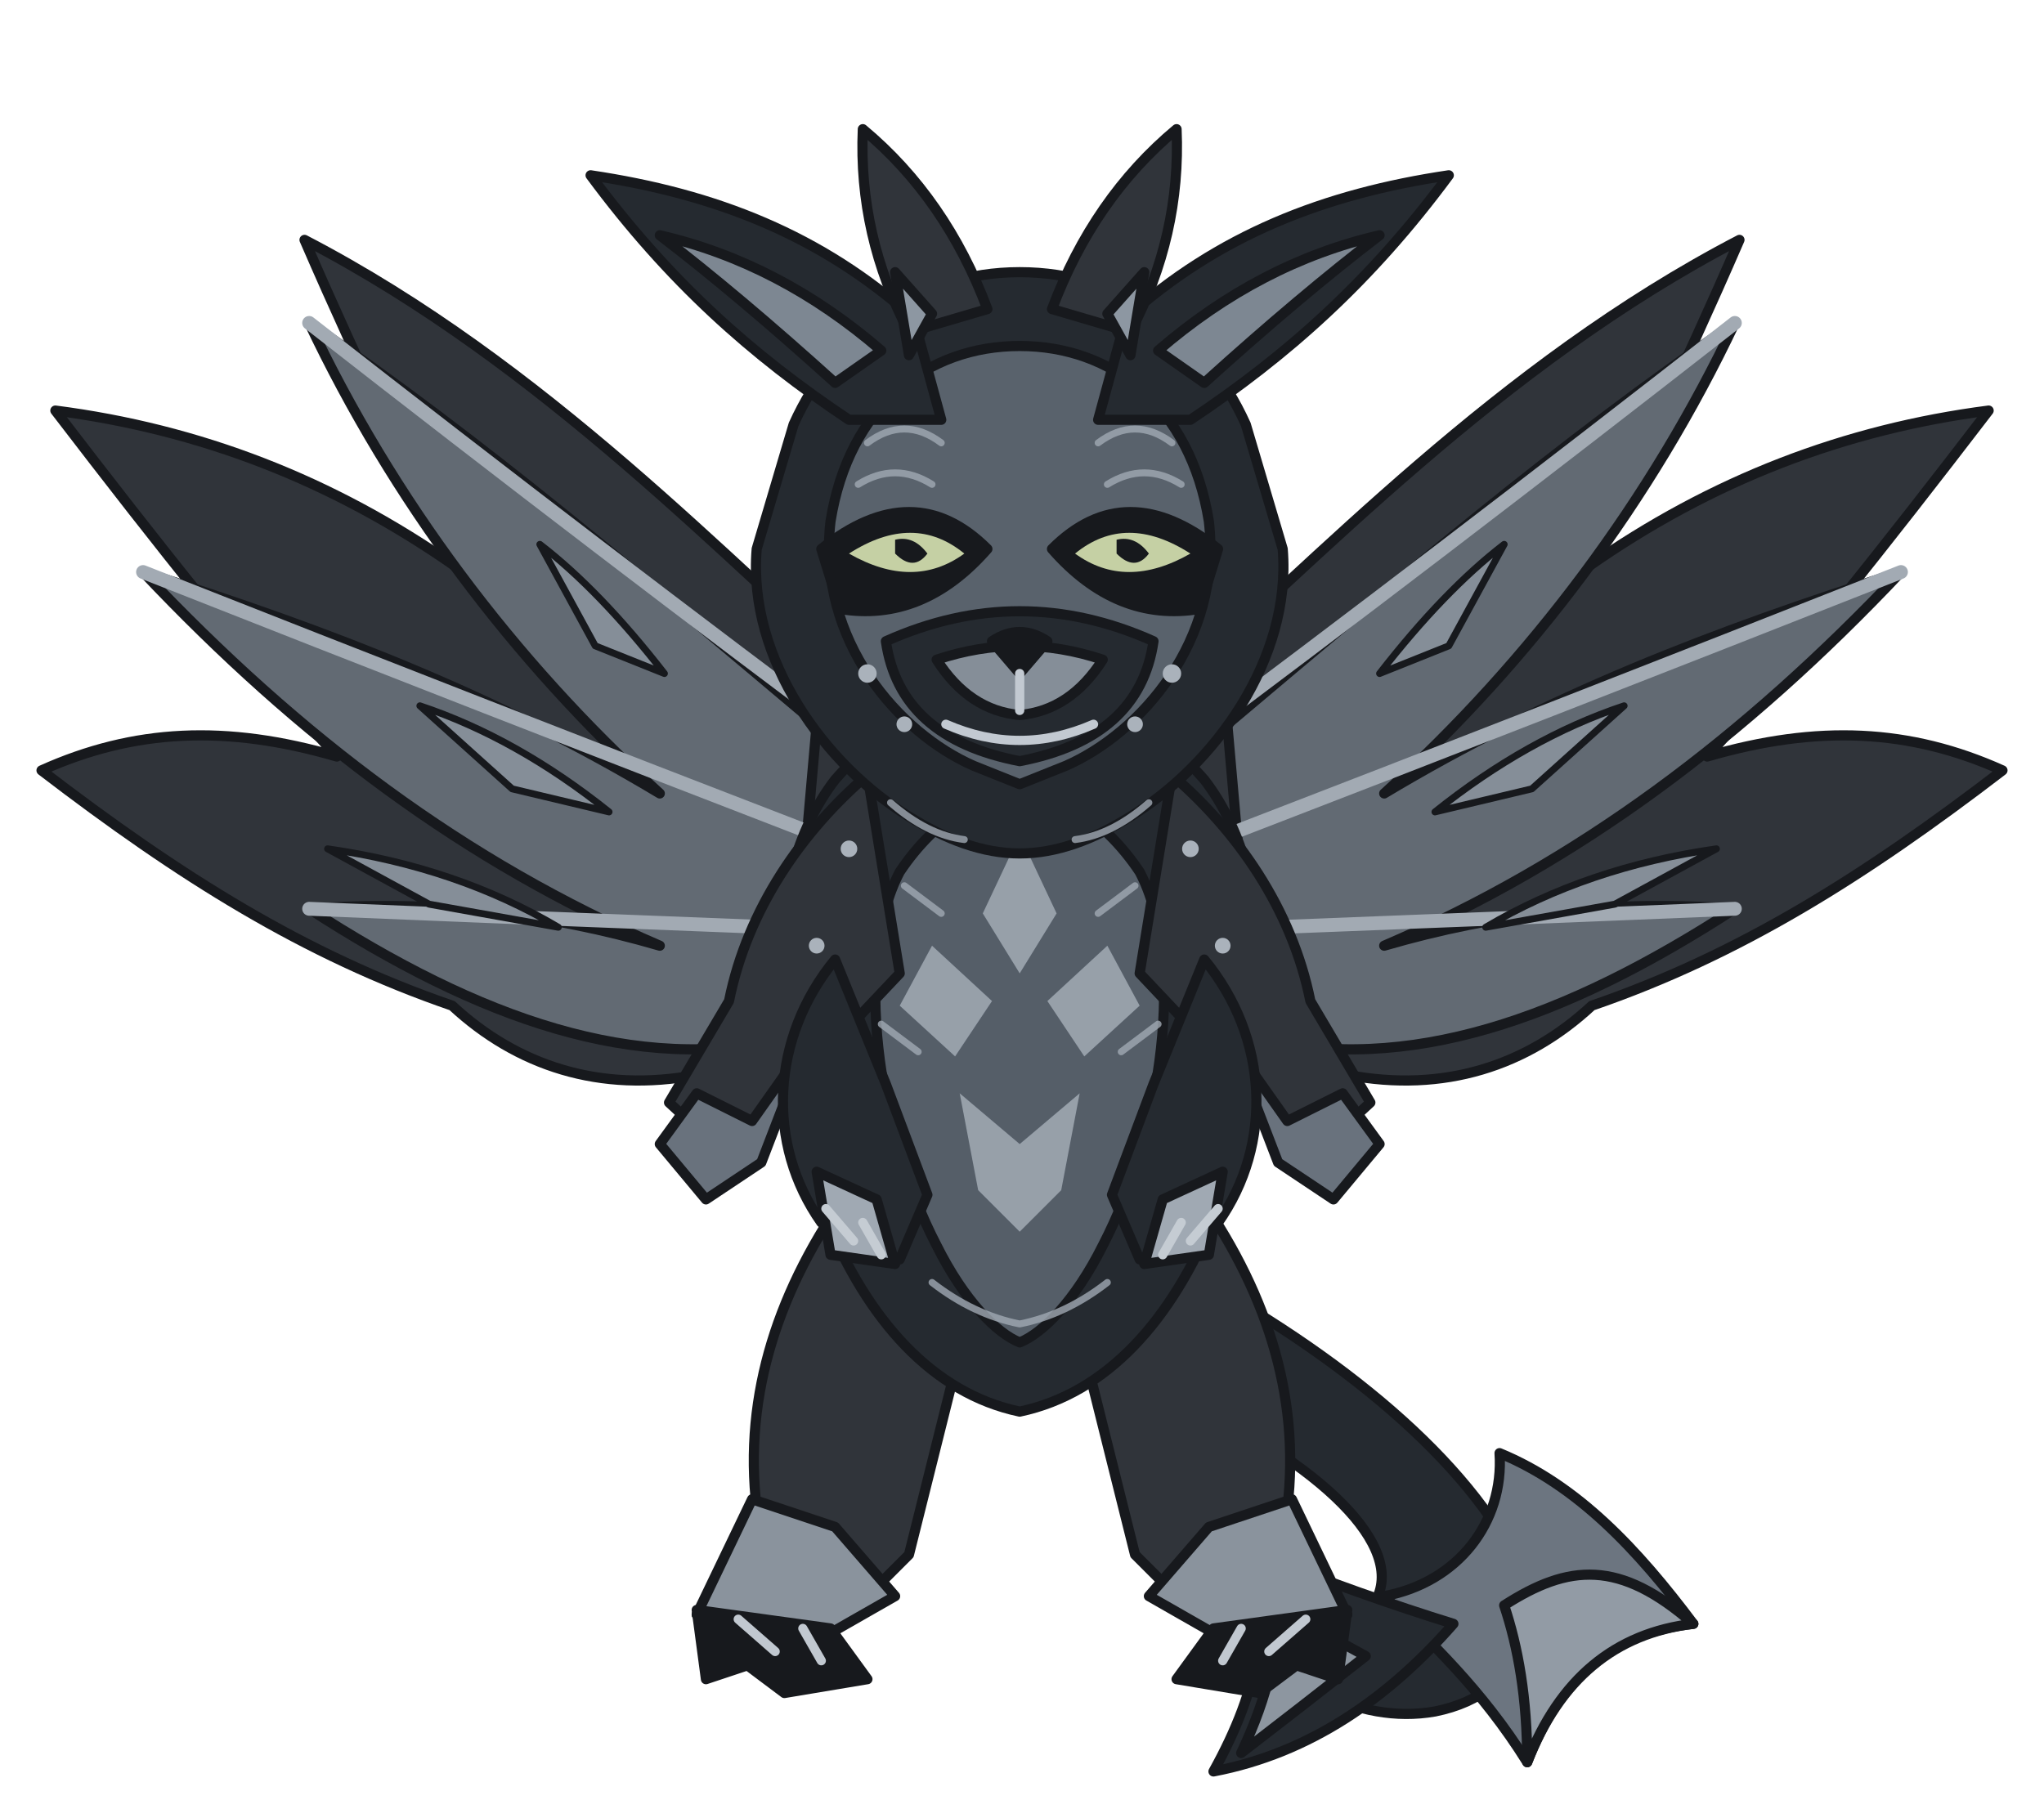
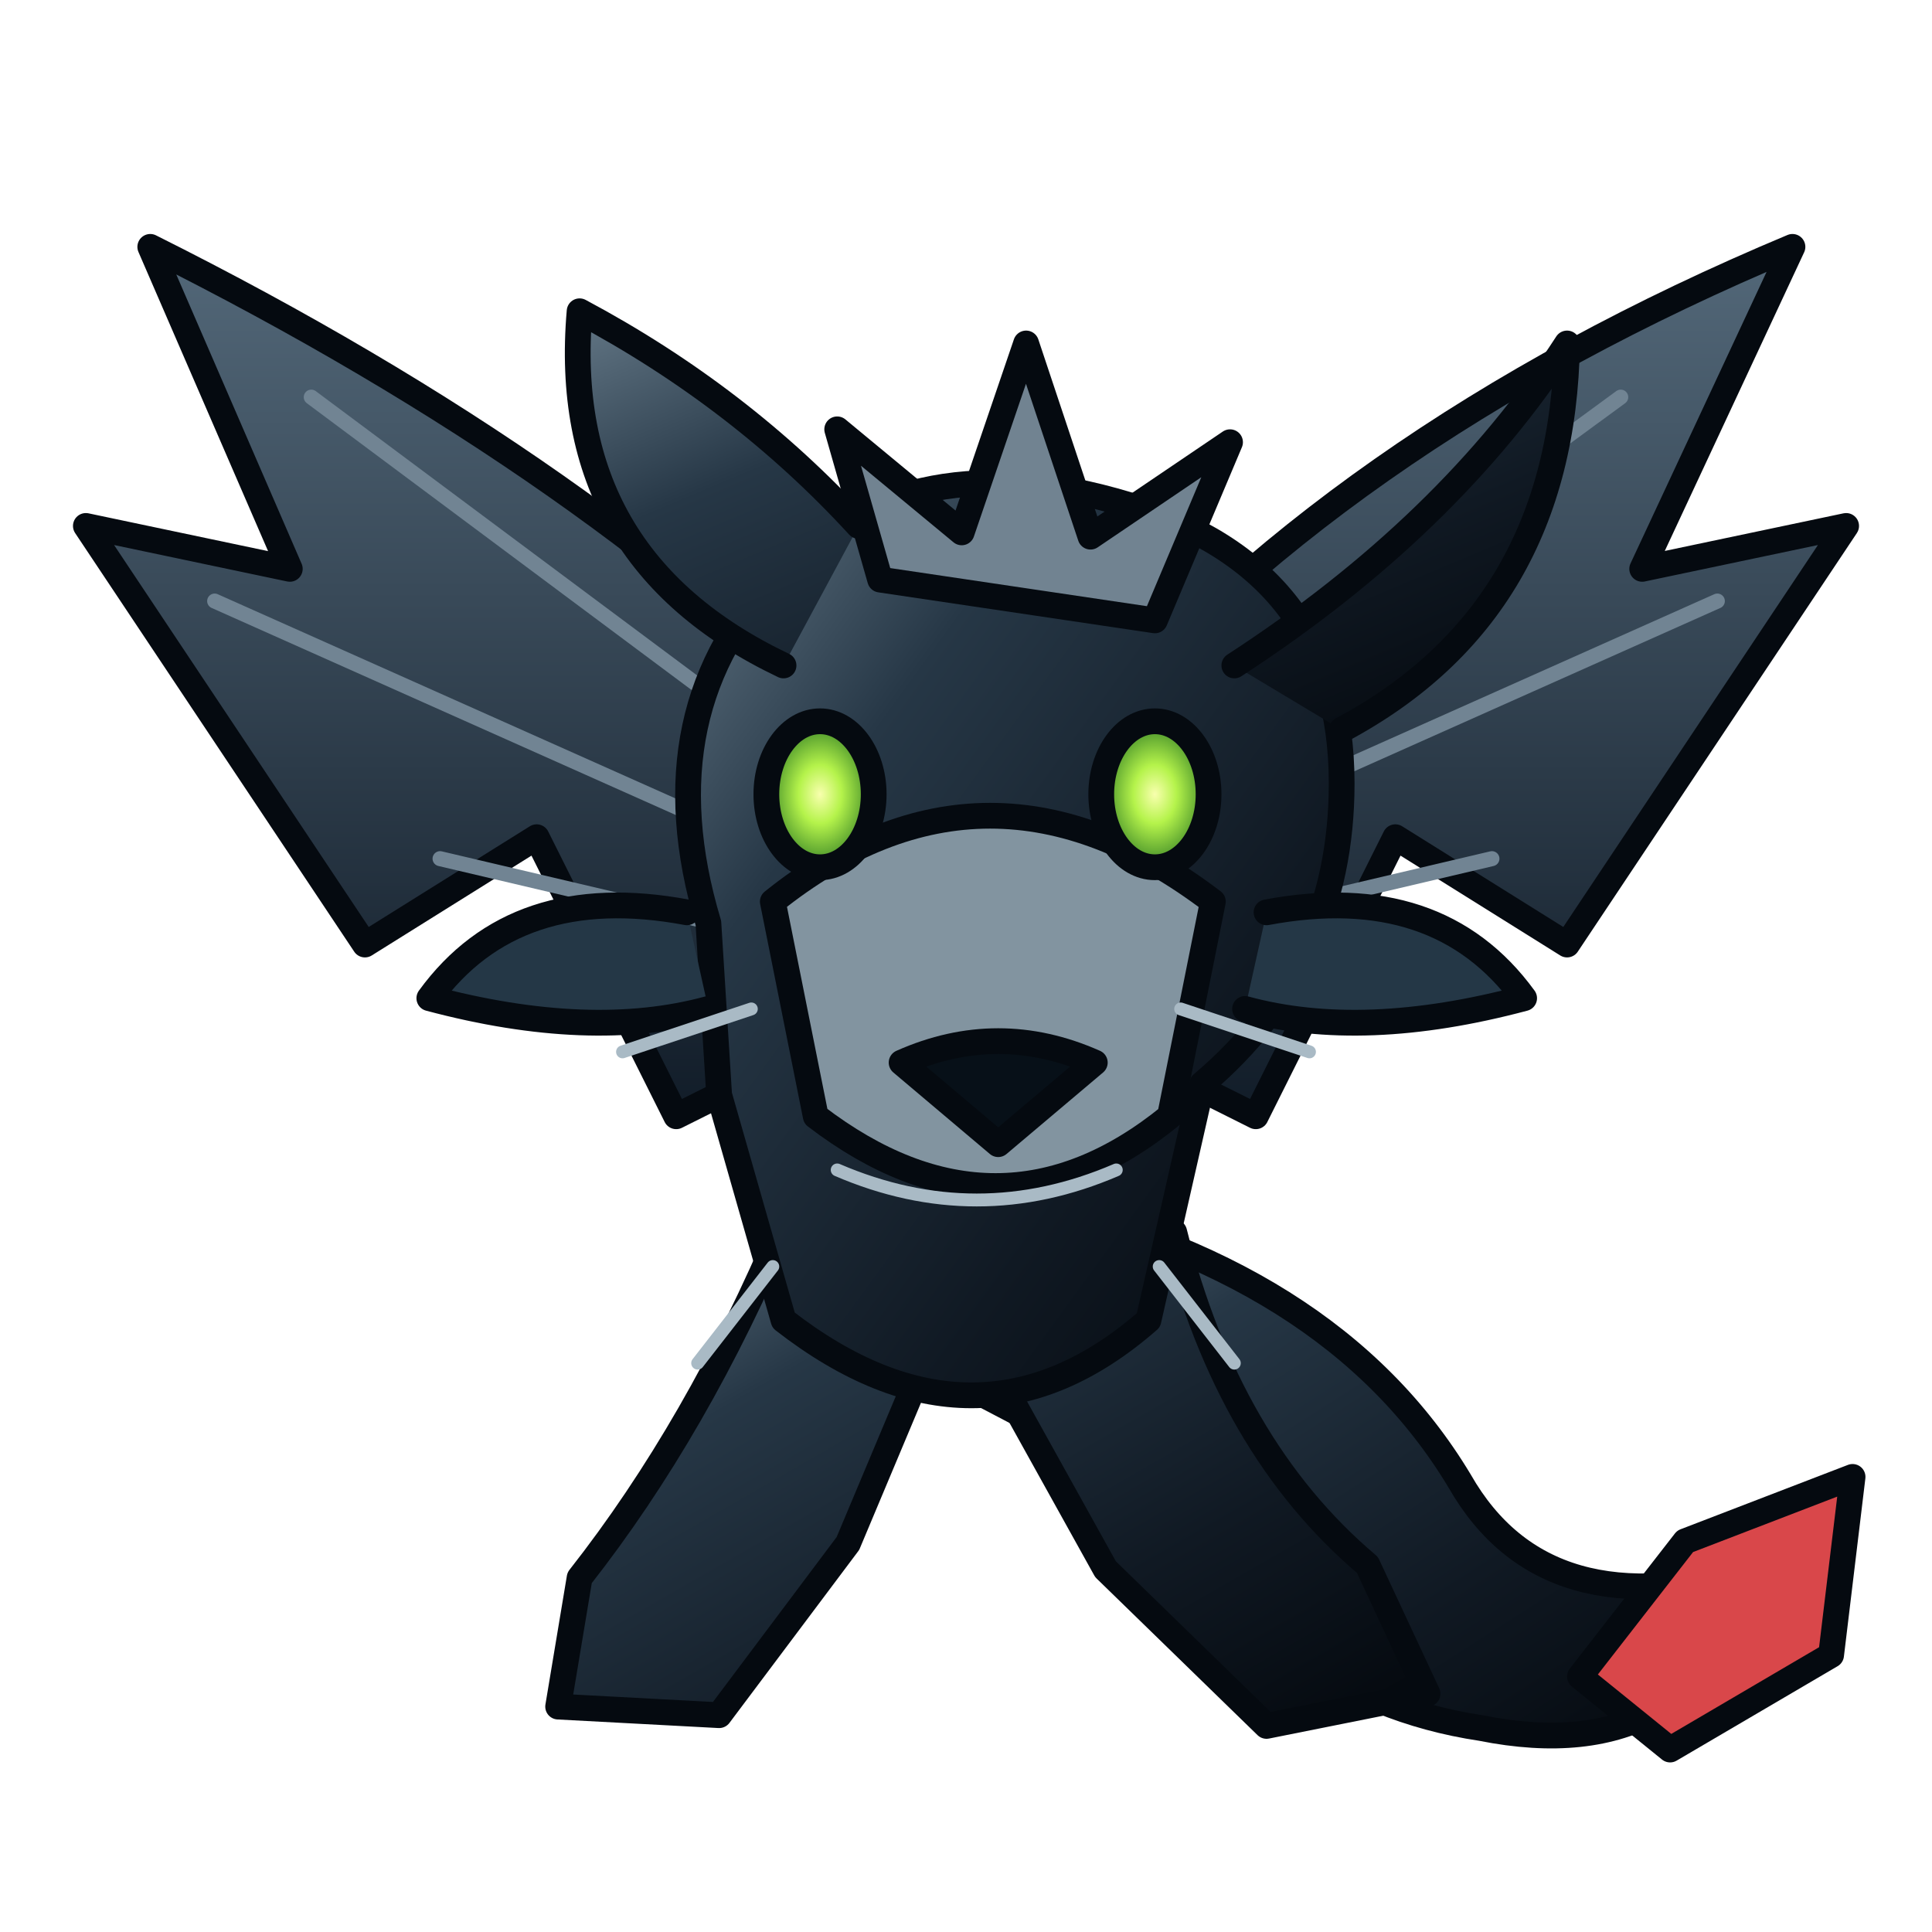
- <svg xmlns="http://www.w3.org/2000/svg" width="443" height="394" viewBox="0 0 443 394">
-   <g stroke="#17191d" stroke-width="2.2" stroke-linejoin="round" stroke-linecap="round">
-     <path fill="#30343a" d="M190 150 C158 122 118 79 66 52 C79 82 90 104 99 123 C72 104 43 93 12 89 C35 119 54 143 73 164 C49 157 29 158 9 167 C39 190 66 207 98 218 C112 231 130 237 151 233 L191 202 Z" />
-     <path fill="#30343a" d="M253 150 C285 122 325 79 377 52 C364 82 353 104 344 123 C371 104 400 93 431 89 C408 119 389 143 370 164 C394 157 414 158 434 167 C404 190 377 207 345 218 C331 231 313 237 292 233 L252 202 Z" />
-     <path fill="#626a73" d="M177 157 C139 125 105 96 67 70 C85 108 111 143 143 172 C108 151 72 137 31 124 C65 160 101 187 143 205 C119 198 94 195 67 197 C104 221 138 233 171 225 Z" />
-     <path fill="#626a73" d="M266 157 C304 125 338 96 376 70 C358 108 332 143 300 172 C335 151 371 137 412 124 C378 160 342 187 300 205 C324 198 349 195 376 197 C339 221 305 233 272 225 Z" />
-     <g fill="none" stroke="#a2aab3" stroke-width="3">
-       <path d="M190 164 Q131 120 67 70 M177 181 Q107 154 31 124 M167 201 Q115 199 67 197" />
-       <path d="M253 164 Q312 120 376 70 M266 181 Q336 154 412 124 M276 201 Q328 199 376 197" />
-     </g>
-     <g fill="#858e98" stroke-width="1.5">
-       <path d="M117 118 Q130 128 144 146 L129 140 Z M91 153 Q112 160 132 176 L111 171 Z M71 184 Q99 188 121 201 L93 196 Z" />
-       <path d="M326 118 Q313 128 299 146 L314 140 Z M352 153 Q331 160 311 176 L332 171 Z M372 184 Q344 188 322 201 L350 196 Z" />
-     </g>
-     <path fill="#252a30" d="M240 267 C276 284 307 306 323 329 C337 349 331 367 311 371 C294 374 277 364 269 351 C283 358 296 355 299 345 C303 332 281 314 251 301 Z" />
-     <path fill="#6c7580" d="M300 346 C316 343 326 330 325 315 C342 322 355 336 367 352 C349 354 338 364 331 382 C321 366 310 356 300 346 Z" />
-     <path fill="#929ba5" d="M326 348 C340 339 351 338 367 352 C350 354 338 364 331 382 C331 368 329 357 326 348 Z" />
-     <path fill="#252a30" d="M315 352 C301 368 284 380 263 384 C273 366 276 350 270 336 C288 343 302 348 315 352 Z" />
-     <path fill="#8d96a0" d="M296 359 Q282 370 269 380 Q278 361 276 348 Z" />
-     <path fill="#30343a" d="M184 258 C169 279 161 302 164 327 L151 350 L179 355 L197 337 L207 297 Z" />
-     <path fill="#30343a" d="M259 258 C274 279 282 302 279 327 L292 350 L264 355 L246 337 L236 297 Z" />
-     <path fill="#8a939d" d="M163 325 L181 331 L194 346 L180 354 L151 350 Z M280 325 L262 331 L249 346 L263 354 L292 350 Z" />
-     <path fill="#17191d" d="M151 349 L180 353 L188 364 L170 367 L162 361 L153 364 Z M292 349 L263 353 L255 364 L273 367 L281 361 L290 364 Z" />
-     <g fill="none" stroke="#c1c8d0" stroke-width="2">
-       <path d="M160 351 L168 358 M174 353 L178 360 M283 351 L275 358 M269 353 L265 360" />
-     </g>
-     <path fill="#252a30" d="M181 169 C195 153 212 147 221 147 C230 147 247 153 261 169 C278 191 276 230 263 264 C254 286 240 302 221 306 C202 302 188 286 179 264 C166 230 164 191 181 169 Z" />
-     <path fill="#555e68" d="M195 189 C203 177 214 171 221 171 C228 171 239 177 247 189 C257 208 252 245 239 270 C233 282 226 289 221 291 C216 289 209 282 203 270 C190 245 185 208 195 189 Z" />
-     <g fill="#a2abb5" stroke="none" opacity=".85">
-       <path d="M221 181 L229 198 L221 211 L213 198 Z M202 205 L215 217 L207 229 L195 218 Z M240 205 L247 218 L235 229 L227 217 Z" />
-       <path d="M208 237 L221 248 L234 237 L230 258 L221 267 L212 258 Z" />
-     </g>
-     <path fill="#30343a" d="M188 168 C174 180 162 197 158 217 L145 239 L158 251 L178 229 L195 211 Z" />
-     <path fill="#30343a" d="M254 168 C268 180 280 197 284 217 L297 239 L284 251 L264 229 L247 211 Z" />
-     <path fill="#69727d" d="M151 237 L163 243 L175 226 L165 252 L153 260 L143 248 Z M291 237 L279 243 L267 226 L277 252 L289 260 L299 248 Z" />
-     <path fill="#252a30" d="M181 208 C167 225 166 248 178 265 L195 273 L201 259 L192 235 Z M261 208 C275 225 276 248 264 265 L247 273 L241 259 L250 235 Z" />
-     <path fill="#a0a9b3" d="M177 254 L190 260 L194 274 L180 272 Z M265 254 L252 260 L248 274 L262 272 Z" />
-     <g fill="none" stroke="#c5ccd3" stroke-width="2">
-       <path d="M179 262 L185 269 M187 265 L191 272 M264 262 L258 269 M256 265 L252 272" />
-     </g>
-     <path fill="#252a30" d="M172 92 C181 72 199 59 221 59 C243 59 261 72 270 92 L278 119 C280 143 263 166 245 177 C237 182 229 185 221 185 C213 185 205 182 197 177 C179 166 162 143 164 119 Z" />
-     <path fill="#59626c" d="M180 113 C184 88 201 75 221 75 C241 75 258 88 262 113 C265 139 247 159 231 166 L221 170 L211 166 C195 159 177 139 180 113 Z" />
-     <path fill="#252a30" d="M184 91 C163 77 145 61 128 38 C155 42 178 51 198 69 L204 91 Z" />
-     <path fill="#252a30" d="M258 91 C279 77 297 61 314 38 C287 42 264 51 244 69 L238 91 Z" />
-     <path fill="#7d8792" d="M181 83 Q160 64 143 51 Q169 57 191 76 Z M261 83 Q282 64 299 51 Q273 57 251 76 Z" />
-     <path fill="#30343a" d="M197 72 Q186 51 187 28 Q205 43 214 67 Z M245 72 Q256 51 255 28 Q237 43 228 67 Z" />
-     <path fill="#8d97a2" d="M194 59 L202 68 L197 77 Z M248 59 L240 68 L245 77 Z" />
-     <path fill="#17191d" d="M178 119 Q198 103 214 119 Q200 135 182 132 Z M264 119 Q244 103 228 119 Q242 135 260 132 Z" />
-     <path fill="#c5d0a4" stroke="none" d="M184 120 Q198 111 209 120 Q198 128 184 120 Z M258 120 Q244 111 233 120 Q244 128 258 120 Z" />
-     <path fill="#17191d" stroke="none" d="M194 117 Q198 116 201 120 Q198 124 194 120 Z M242 117 Q246 116 249 120 Q246 124 242 120 Z" />
-     <path fill="#252a30" d="M192 139 Q221 126 250 139 Q247 160 221 165 Q195 160 192 139 Z" />
-     <path fill="#858e98" d="M203 143 Q221 137 239 143 Q232 154 221 155 Q210 154 203 143 Z" />
-     <path fill="#17191d" d="M215 139 Q221 135 227 139 L221 146 Z" />
-     <path fill="none" stroke="#c2c9d1" stroke-width="2" d="M221 146 L221 154 M205 157 Q221 164 237 157" />
-     <g fill="none" stroke="#a0a9b3" stroke-width="1.5" opacity=".8">
-       <path d="M188 96 Q196 90 204 96 M238 96 Q246 90 254 96 M186 105 Q194 100 202 105 M240 105 Q248 100 256 105" />
-       <path d="M193 174 Q201 181 209 182 M233 182 Q241 181 249 174" />
-       <path d="M196 192 L204 198 M246 192 L238 198 M191 222 L199 228 M251 222 L243 228" />
-       <path d="M202 278 Q211 285 221 287 Q231 285 240 278" />
-     </g>
-     <g fill="#aab2bb" stroke="none">
-       <circle cx="188" cy="146" r="2" />
-       <circle cx="196" cy="157" r="1.7" />
-       <circle cx="254" cy="146" r="2" />
-       <circle cx="246" cy="157" r="1.7" />
-       <circle cx="184" cy="184" r="1.8" />
-       <circle cx="258" cy="184" r="1.8" />
-       <circle cx="177" cy="205" r="1.7" />
-       <circle cx="265" cy="205" r="1.7" />
-     </g>
+ <svg xmlns="http://www.w3.org/2000/svg" viewBox="0 0 900 900">
+   <defs>
+     <linearGradient id="armor" x1="0" y1="0" x2="1" y2="1">
+       <stop stop-color="#647887" />
+       <stop offset=".28" stop-color="#263746" />
+       <stop offset=".68" stop-color="#101923" />
+       <stop offset="1" stop-color="#03070c" />
+     </linearGradient>
+     <linearGradient id="mem" x2="0" y2="1">
+       <stop stop-color="#536879" />
+       <stop offset="1" stop-color="#111c28" />
+     </linearGradient>
+     <radialGradient id="eye">
+       <stop stop-color="#f8ffae" />
+       <stop offset=".4" stop-color="#b5f34b" />
+       <stop offset="1" stop-color="#398526" />
+     </radialGradient>
+   </defs>
+   <g stroke="#050a10" stroke-width="12" stroke-linejoin="round" stroke-linecap="round">
+     <path fill="url(#armor)" d="M470 558 Q620 590 680 690 Q720 760 820 730 Q790 825 690 805 Q590 790 535 690 L430 635Z" />
+     <path fill="#d9474a" d="M785 718l78-30-10 83-75 44-42-34Z" />
+     <path fill="url(#mem)" d="M405 350 Q280 220 70 115 L135 265 40 245 170 440 250 390 315 520 425 465Z" />
+     <path fill="url(#mem)" d="M500 350 Q620 205 835 115 L765 265 860 245 730 440 650 390 585 520 475 465Z" />
+     <path fill="none" stroke="#718493" stroke-width="7" d="M420 390 145 185m280 240L100 280m360 180L205 400m270-10L755 185m-280 240L800 280m-360 180L695 400" />
+     <path fill="url(#armor)" d="M365 570q-40 95-95 165l-10 60 75 4 60-80 42-100m110-45q25 100 90 155l28 60-75 15-75-73-50-90" />
+     <path fill="url(#armor)" d="M330 430q-30-100 35-165 60-60 160-30 100 30 100 130 0 85-65 140l-25 110q-80 70-170 0l-30-105Z" />
+     <path fill="url(#armor)" d="M365 310Q260 260 270 145q75 40 130 100m175 65q100-65 155-150-2 125-105 180" />
+     <path fill="#243746" d="M320 425q-80-15-120 40 75 20 130 5m260-45q80-15 120 40-75 20-130 5" />
+     <path fill="#8294a0" d="M360 420q100-80 205 0l-20 100q-80 65-165 0Z" />
+     <path fill="#071018" d="M420 495q45-20 90 0l-45 38Z" />
+     <ellipse cx="382" cy="370" rx="25" ry="34" fill="url(#eye)" />
+     <ellipse cx="538" cy="370" rx="25" ry="34" fill="url(#eye)" />
+     <path fill="none" stroke="#a9bac5" stroke-width="6" d="M350 470l-60 20m260-20 60 20M390 545q65 28 130 0M360 590l-35 45m215-45 35 45" />
+     <path fill="#718391" d="M410 270l-20-70 58 48 30-88 30 90 65-44-35 83Z" />
  </g>
</svg>
